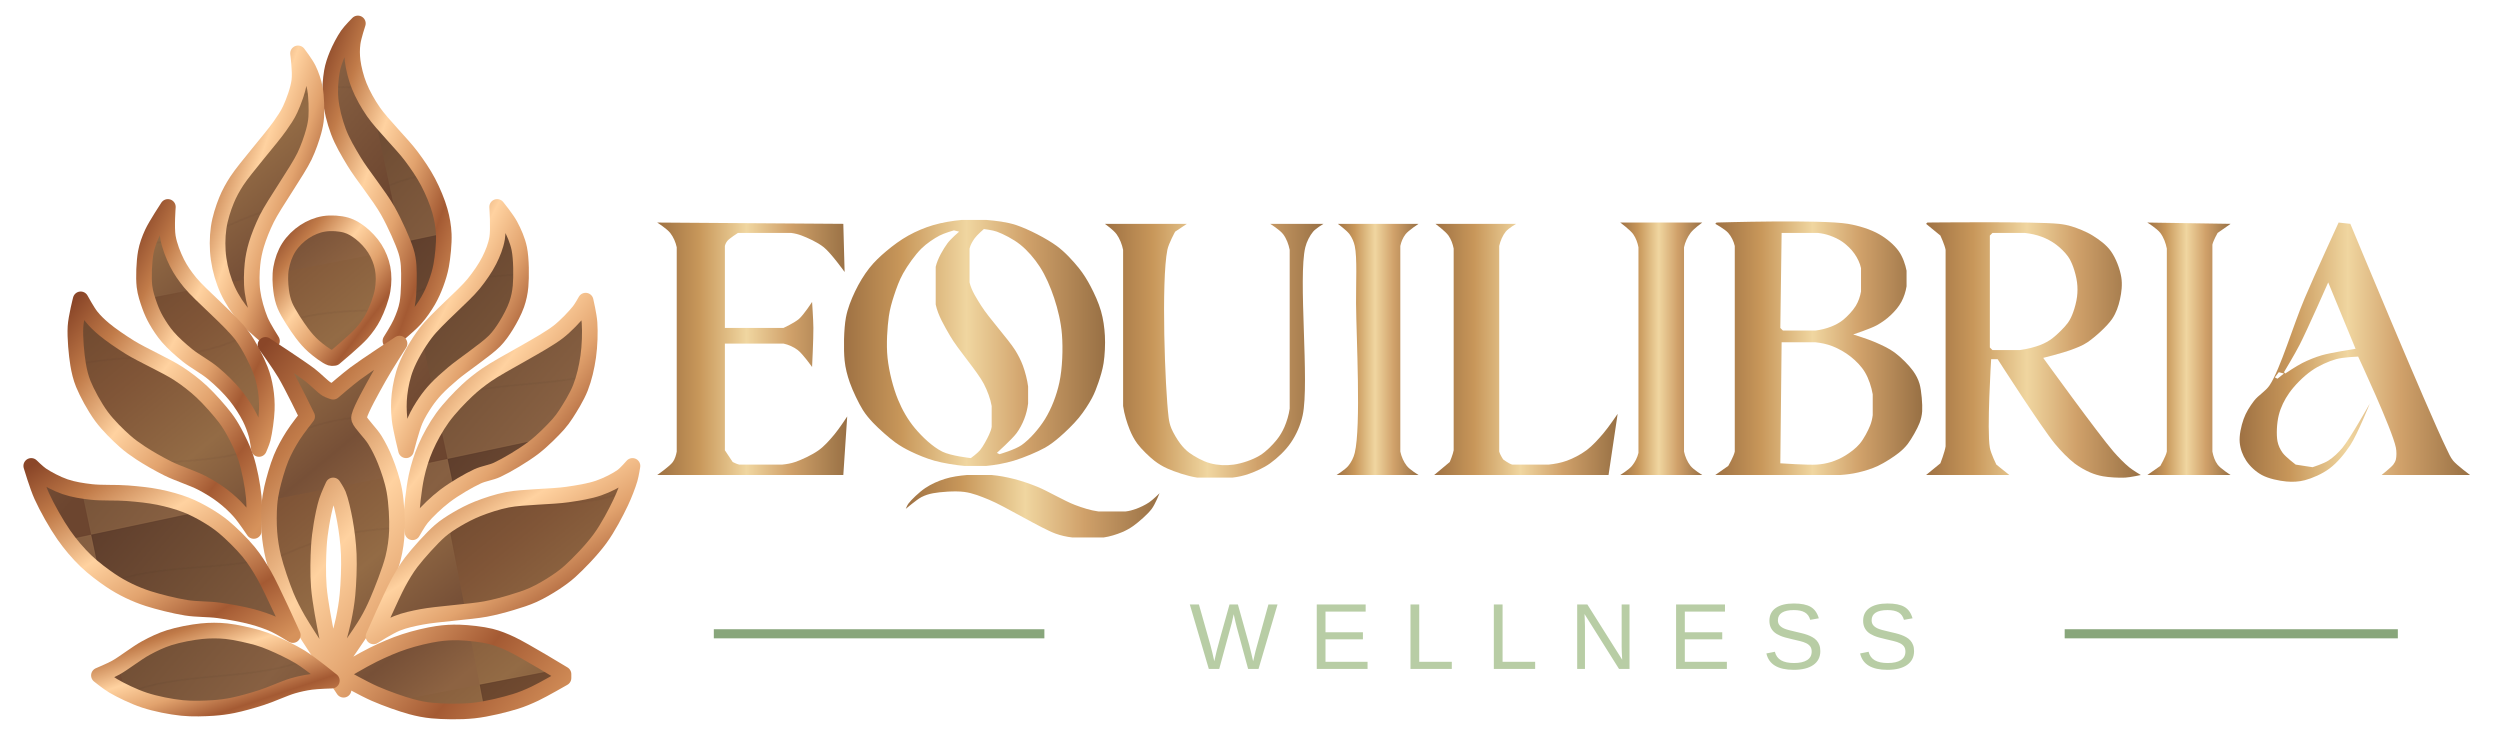
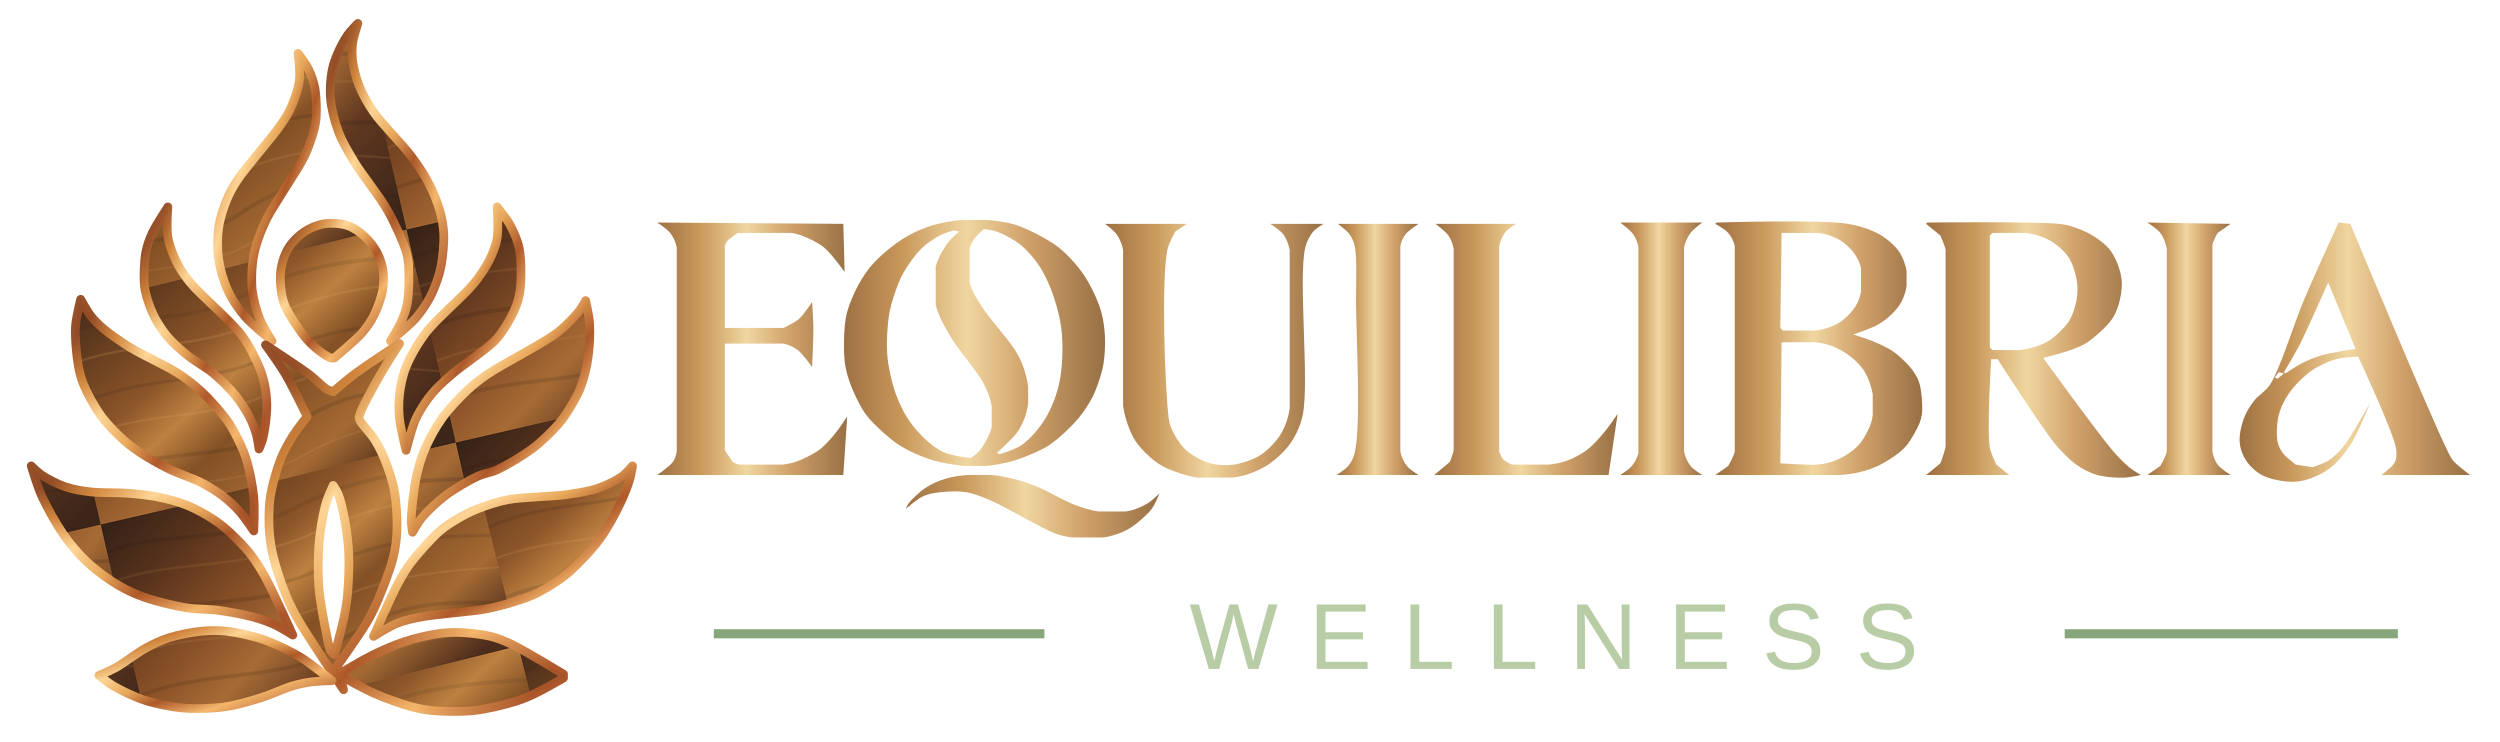
<svg xmlns="http://www.w3.org/2000/svg" viewBox="36 88 1921 570" width="1921" height="570" role="img" aria-label="Equilibria Wellness — logotipo">
  <defs>
    <linearGradient id="bronzeText" x1="0" y1="0" x2="1" y2="0">
      <stop offset="0" stop-color="#9e7143" />
      <stop offset=".22" stop-color="#c8975a" />
      <stop offset=".47" stop-color="#f0d6a0" />
      <stop offset=".70" stop-color="#d0a16a" />
      <stop offset="1" stop-color="#987044" />
    </linearGradient>
-     <linearGradient id="woodHoney" x1="0" y1="0" x2=".9" y2="1">
-       <stop offset="0" stop-color="#69452d" />
-       <stop offset=".30" stop-color="#805537" />
-       <stop offset=".58" stop-color="#936b45" />
-       <stop offset=".83" stop-color="#775037" />
-       <stop offset="1" stop-color="#8d6342" />
+     <linearGradient id="woodHoney" x1="0" y1="0" x2=".88" y2="1">
+       <stop offset="0" stop-color="#442818" />
+       <stop offset=".18" stop-color="#694020" />
+       <stop offset=".35" stop-color="#8c5529" />
+       <stop offset=".48" stop-color="#bd8140" />
+       <stop offset=".61" stop-color="#835025" />
+       <stop offset=".81" stop-color="#a56a33" />
+       <stop offset="1" stop-color="#4c2c1b" />
    </linearGradient>
-     <linearGradient id="woodWalnut" x1="0" y1="0" x2="1" y2=".8">
-       <stop offset="0" stop-color="#5f3e2c" />
-       <stop offset=".32" stop-color="#735036" />
-       <stop offset=".63" stop-color="#876042" />
-       <stop offset="1" stop-color="#6c452f" />
+     <linearGradient id="woodWalnut" x1="0" y1="0" x2="1" y2=".9">
+       <stop offset="0" stop-color="#342117" />
+       <stop offset=".19" stop-color="#57321c" />
+       <stop offset=".41" stop-color="#885027" />
+       <stop offset=".57" stop-color="#a66b35" />
+       <stop offset=".75" stop-color="#613820" />
+       <stop offset="1" stop-color="#3c2519" />
    </linearGradient>
-     <linearGradient id="copperRim" x1="0" y1="0" x2="1" y2="1">
-       <stop offset="0" stop-color="#8a4628" />
-       <stop offset=".18" stop-color="#c17b49" />
-       <stop offset=".40" stop-color="#ffd2a0" />
-       <stop offset=".59" stop-color="#e2a36e" />
-       <stop offset=".79" stop-color="#a45a33" />
-       <stop offset="1" stop-color="#d6925b" />
+     <linearGradient id="copperRim" x1=".05" y1=".12" x2=".9" y2=".95">
+       <stop offset="0" stop-color="#944d26" />
+       <stop offset=".13" stop-color="#d2863c" />
+       <stop offset=".28" stop-color="#ffd595" />
+       <stop offset=".44" stop-color="#e8a759" />
+       <stop offset=".59" stop-color="#ad5728" />
+       <stop offset=".78" stop-color="#f5b66a" />
+       <stop offset="1" stop-color="#aa5428" />
    </linearGradient>
-     <pattern id="woodPetal" width="280" height="170" patternUnits="userSpaceOnUse" patternTransform="rotate(-11)">
-       <rect width="280" height="170" fill="url(#woodHoney)" />
-       <g fill="none" stroke="#38251b" stroke-width="1.35" opacity=".065" stroke-linecap="round">
-         <path d="M-10 44C48 29 95 57 148 44S236 37 295 51" />
-         <path d="M-10 127C51 112 101 140 157 127S236 119 294 136" />
+     <pattern id="woodPetal" width="280" height="168" patternUnits="userSpaceOnUse" patternTransform="rotate(-14)">
+       <rect width="280" height="168" fill="url(#woodHoney)" />
+       <g fill="none" stroke-linecap="round">
+         <path d="M-14 22C40 8 81 37 138 24S227 17 296 30" stroke="#2f1e15" stroke-width="3" opacity=".12" />
+         <path d="M-12 45C44 33 87 57 147 46S241 39 296 54" stroke="#dfaa64" stroke-width="1.8" opacity=".19" />
+         <path d="M-11 77C43 61 94 85 145 74S236 69 294 84" stroke="#321f17" stroke-width="2.5" opacity=".16" />
+         <path d="M-10 100C46 90 95 112 145 101S239 98 298 109" stroke="#edbe7b" stroke-width="1.5" opacity=".14" />
+         <path d="M-11 132C45 117 101 149 153 130S237 122 292 138" stroke="#332015" stroke-width="3" opacity=".16" />
+         <path d="M-8 155C49 144 105 168 155 154S239 148 297 162" stroke="#e6b075" stroke-width="1.4" opacity=".12" />
      </g>
    </pattern>
-     <pattern id="woodPetalDark" width="280" height="170" patternUnits="userSpaceOnUse" patternTransform="rotate(-12)">
-       <rect width="280" height="170" fill="url(#woodWalnut)" />
-       <g fill="none" stroke="#2d211a" stroke-width="1.3" opacity=".055" stroke-linecap="round">
-         <path d="M-8 42C46 27 101 55 156 43S236 37 293 52" />
-         <path d="M-8 127C43 113 101 140 153 126S234 120 291 136" />
+     <pattern id="woodPetalDark" width="280" height="168" patternUnits="userSpaceOnUse" patternTransform="rotate(-13)">
+       <rect width="280" height="168" fill="url(#woodWalnut)" />
+       <g fill="none" stroke-linecap="round">
+         <path d="M-14 25C39 10 87 38 142 26S229 18 296 32" stroke="#251710" stroke-width="3" opacity=".17" />
+         <path d="M-12 47C42 35 93 60 143 47S240 40 296 55" stroke="#d99b54" stroke-width="1.8" opacity=".13" />
+         <path d="M-11 81C42 63 97 91 151 80S233 72 296 87" stroke="#21160f" stroke-width="3.2" opacity=".16" />
+         <path d="M-10 106C45 91 95 120 154 105S237 97 296 117" stroke="#c78e4f" stroke-width="1.7" opacity=".17" />
+         <path d="M-10 137C45 124 102 148 148 136S237 129 297 146" stroke="#2a1910" stroke-width="2.9" opacity=".15" />
      </g>
    </pattern>
  </defs>
  <g shape-rendering="geometricPrecision">
-     <path d="M311.00,106.00 C311.00,106.00 305.29,111.71 303.00,115.00 C300.23,118.97 296.96,125.29 295.00,130.00 C293.26,134.19 291.78,138.53 291.00,143.00 C290.01,148.68 289.34,157.02 290.00,164.00 C290.73,171.75 293.00,180.97 296.00,189.00 C299.02,197.06 303.55,204.59 308.00,212.00 C314.17,222.29 327.46,238.37 334.00,250.00 C339.56,259.88 345.76,273.81 348.00,281.00 C349.11,284.56 349.73,288.28 350.00,292.00 C350.49,298.68 350.32,313.65 349.00,321.00 C348.07,326.19 346.15,331.19 344.00,336.00 C341.83,340.86 336.00,350.00 336.00,350.00 C336.00,350.00 350.25,338.30 355.00,333.00 C358.83,328.73 362.36,323.54 365.00,319.00 C367.40,314.87 369.34,310.47 371.00,306.00 C372.67,301.49 374.13,296.77 375.00,292.00 C376.16,285.66 377.29,275.05 377.00,268.00 C376.75,261.92 375.66,255.85 374.00,250.00 C372.09,243.26 368.68,235.02 365.00,228.00 C361.32,220.97 356.76,214.37 352.00,208.00 C345.17,198.85 329.40,183.26 323.00,174.00 C318.68,167.74 314.63,160.57 312.00,154.00 C309.57,147.92 307.72,140.56 307.00,135.00 C306.40,130.37 306.39,125.63 307.00,121.00 C307.64,116.12 311.00,106.00 311.00,106.00 Z" fill="url(#woodPetalDark)" stroke="url(#copperRim)" stroke-linejoin="round" stroke-width="12" stroke-opacity="1" fill-rule="evenodd" />
-     <path d="M265.00,129.00 C265.00,129.00 266.91,143.05 266.00,150.00 C265.05,157.29 261.66,166.19 259.00,172.00 C256.88,176.63 253.91,180.83 251.00,185.00 C244.45,194.39 224.41,217.17 218.00,227.00 C214.90,231.75 212.12,236.75 210.00,242.00 C207.57,248.00 205.01,255.79 204.00,263.00 C202.94,270.57 202.87,279.08 204.00,287.00 C205.15,295.08 207.61,303.60 211.00,311.00 C214.32,318.23 218.84,324.95 224.00,331.00 C229.64,337.62 245.00,350.00 245.00,350.00 C245.00,350.00 238.32,339.66 236.00,334.00 C233.40,327.65 230.97,319.24 230.00,312.00 C229.07,305.06 229.40,297.02 230.00,291.00 C230.50,285.93 231.55,280.89 233.00,276.00 C234.75,270.11 237.80,262.43 241.00,256.00 C246.77,244.42 264.49,219.46 270.00,208.00 C272.93,201.92 275.62,194.05 277.00,189.00 C277.98,185.40 278.75,181.72 279.00,178.00 C279.37,172.48 279.15,162.20 278.00,156.00 C277.04,150.82 275.21,145.53 273.00,141.00 C270.89,136.68 265.00,129.00 265.00,129.00 Z" fill="url(#woodPetal)" stroke="url(#copperRim)" stroke-linejoin="round" stroke-width="12" stroke-opacity="1" fill-rule="evenodd" />
-     <path d="M165.00,247.00 C165.00,247.00 155.73,261.07 153.00,267.00 C150.80,271.79 148.94,276.81 148.00,282.00 C146.75,288.86 146.23,301.12 147.00,308.00 C147.57,313.14 149.45,318.67 151.00,323.00 C152.36,326.79 154.01,330.50 156.00,334.00 C158.29,338.04 161.55,343.01 165.00,347.00 C168.96,351.58 174.69,356.70 180.00,361.00 C185.82,365.71 193.81,369.81 200.00,375.00 C206.14,380.15 212.36,386.26 217.00,392.00 C221.24,397.25 225.42,403.92 228.00,409.00 C230.11,413.14 231.87,417.97 233.00,422.00 C234.01,425.59 235.00,433.00 235.00,433.00 C235.00,433.00 237.30,427.76 238.00,425.00 C239.25,420.03 240.77,409.37 241.00,403.00 C241.20,397.66 240.85,392.19 240.00,387.00 C239.17,381.89 237.91,376.81 236.00,372.00 C233.23,365.02 227.83,353.93 222.00,346.00 C213.44,334.34 189.90,314.76 182.00,305.00 C178.22,300.33 174.68,295.38 172.00,290.00 C169.08,284.15 166.18,276.96 165.00,270.00 C163.77,262.74 165.00,247.00 165.00,247.00 Z" fill="url(#woodPetal)" stroke="url(#copperRim)" stroke-linejoin="round" stroke-width="12" stroke-opacity="1" fill-rule="evenodd" />
-     <path d="M418.00,247.00 C418.00,247.00 419.18,264.10 418.00,271.00 C416.99,276.92 414.69,282.63 412.00,288.00 C409.04,293.91 404.53,300.39 400.00,306.00 C392.17,315.68 371.35,332.96 363.00,344.00 C356.96,351.98 351.18,362.01 348.00,370.00 C345.34,376.69 343.79,384.28 343.00,391.00 C342.26,397.29 342.35,403.70 343.00,410.00 C343.74,417.21 348.00,434.00 348.00,434.00 C348.00,434.00 352.35,417.15 355.00,411.00 C357.13,406.06 360.29,400.99 363.00,397.00 C365.40,393.47 368.09,390.12 371.00,387.00 C374.46,383.28 379.51,378.82 384.00,375.00 C391.40,368.71 409.51,356.62 416.00,350.00 C419.50,346.43 422.37,342.25 425.00,338.00 C427.88,333.34 431.22,327.07 433.00,322.00 C434.58,317.50 435.58,312.75 436.00,308.00 C436.64,300.81 436.62,286.89 435.00,279.00 C433.70,272.69 430.89,266.35 428.00,261.00 C425.27,255.96 418.00,247.00 418.00,247.00 Z" fill="url(#woodPetalDark)" stroke="url(#copperRim)" stroke-linejoin="round" stroke-width="12" stroke-opacity="1" fill-rule="evenodd" />
-     <path d="M285.00,260.00 C279.68,260.86 274.50,263.04 270.00,266.00 C265.39,269.04 261.06,273.24 258.00,278.00 C254.93,282.77 253.01,288.41 252.00,294.00 C250.99,299.58 251.40,306.14 252.00,311.00 C252.50,315.09 253.40,319.20 255.00,323.00 C257.40,328.69 264.18,338.91 268.00,344.00 C270.69,347.59 273.63,351.04 277.00,354.00 C280.66,357.22 287.01,362.07 290.00,363.00 C290.95,363.30 293.00,363.00 293.00,363.00 C293.00,363.00 309.15,349.53 314.00,344.00 C317.48,340.04 320.61,335.70 323.00,331.00 C325.80,325.50 328.93,317.27 330.00,311.00 C330.95,305.41 331.04,299.43 330.00,294.00 C328.98,288.71 326.87,283.56 324.00,279.00 C321.12,274.42 316.78,269.96 313.00,267.00 C309.71,264.43 306.02,262.15 302.00,261.00 C297.26,259.64 290.46,259.11 285.00,260.00 Z" fill="url(#woodPetal)" stroke="url(#copperRim)" stroke-linejoin="round" stroke-width="12" stroke-opacity="1" fill-rule="evenodd" />
-     <path d="M98.00,318.00 C98.00,318.00 94.43,331.89 94.00,339.00 C93.50,347.39 94.78,360.67 96.00,368.00 C96.85,373.10 98.05,378.21 100.00,383.00 C102.77,389.82 108.58,400.64 114.00,408.00 C119.17,415.03 126.88,422.43 132.00,427.00 C135.73,430.33 139.82,433.25 144.00,436.00 C149.46,439.59 157.77,444.42 165.00,448.00 C172.83,451.88 184.04,455.38 191.00,459.00 C196.58,461.90 202.16,465.30 207.00,469.00 C211.69,472.58 216.07,476.60 220.00,481.00 C224.03,485.51 231.00,496.00 231.00,496.00 C231.00,496.00 231.85,478.62 231.00,470.00 C230.07,460.61 227.67,448.34 225.00,440.00 C222.77,433.04 218.77,425.13 216.00,420.00 C213.94,416.18 211.63,412.46 209.00,409.00 C204.97,403.70 197.06,394.64 191.00,389.00 C185.44,383.82 179.37,379.15 173.00,375.00 C163.95,369.09 145.43,360.82 136.00,355.00 C129.08,350.72 120.92,345.13 116.00,341.00 C112.39,337.97 108.92,334.70 106.00,331.00 C102.96,327.15 98.00,318.00 98.00,318.00 Z" fill="url(#woodPetal)" stroke="url(#copperRim)" stroke-linejoin="round" stroke-width="12" stroke-opacity="1" fill-rule="evenodd" />
-     <path d="M486.00,319.00 C486.00,319.00 482.96,324.54 481.00,327.00 C477.67,331.18 470.95,338.36 465.00,343.00 C453.60,351.90 421.41,368.07 410.00,376.00 C404.74,379.66 399.66,383.61 395.00,388.00 C389.23,393.43 381.34,401.60 376.00,409.00 C370.85,416.14 366.30,424.44 363.00,432.00 C359.92,439.05 357.62,446.48 356.00,454.00 C353.98,463.34 352.02,480.79 352.00,488.00 C351.99,491.02 353.00,497.00 353.00,497.00 C353.00,497.00 357.23,489.35 360.00,486.00 C364.01,481.14 371.42,473.99 378.00,469.00 C385.16,463.57 396.19,457.13 403.00,454.00 C407.79,451.80 413.22,451.21 418.00,449.00 C425.35,445.60 438.19,437.96 446.00,432.00 C452.93,426.71 460.99,418.50 465.00,414.00 C467.22,411.51 469.19,408.80 471.00,406.00 C473.97,401.40 479.22,393.08 482.00,386.00 C484.90,378.62 486.84,370.16 488.00,362.00 C489.19,353.63 489.49,343.20 489.00,336.00 C488.61,330.26 486.00,319.00 486.00,319.00 Z" fill="url(#woodPetalDark)" stroke="url(#copperRim)" stroke-linejoin="round" stroke-width="12" stroke-opacity="1" fill-rule="evenodd" />
-     <path d="M240.00,353.00 C240.00,353.00 250.46,367.37 255.00,375.00 C260.44,384.13 272.00,408.00 272.00,408.00 C272.00,408.00 264.29,417.75 261.00,423.00 C257.65,428.34 254.44,434.07 252.00,440.00 C249.25,446.67 246.38,456.96 245.00,463.00 C244.03,467.27 243.33,471.63 243.00,476.00 C242.57,481.68 242.48,490.31 243.00,497.00 C243.50,503.39 244.48,509.77 246.00,516.00 C248.01,524.24 252.70,538.03 256.00,546.00 C258.57,552.20 261.67,558.18 265.00,564.00 C271.99,576.22 300.00,618.00 300.00,618.00 L298.00,610.00 L299.00,608.00 C299.00,608.00 315.39,617.25 324.00,621.00 C332.85,624.86 344.60,629.00 352.00,631.00 C357.24,632.42 362.60,633.50 368.00,634.00 C376.01,634.74 389.40,635.15 400.00,634.00 C410.73,632.84 424.21,629.39 432.00,627.00 C437.15,625.42 442.13,623.29 447.00,621.00 C453.22,618.07 469.00,609.00 469.00,609.00 L469.00,606.00 C469.00,606.00 438.53,587.49 429.00,583.00 C423.85,580.57 418.53,578.36 413.00,577.00 C406.32,575.35 395.87,574.23 389.00,574.00 C383.33,573.81 377.62,574.17 372.00,575.00 C364.95,576.04 355.15,578.34 347.00,581.00 C338.81,583.67 330.79,587.21 323.00,591.00 C314.81,594.98 298.00,605.00 298.00,605.00 L296.00,604.00 L295.00,600.00 C295.00,600.00 313.04,574.48 318.00,566.00 C321.01,560.85 323.64,555.48 326.00,550.00 C329.49,541.89 335.72,526.11 338.00,517.00 C339.72,510.14 340.73,503.07 341.00,496.00 C341.34,487.29 340.64,474.04 339.00,465.00 C337.57,457.12 334.59,448.49 332.00,442.00 C329.79,436.46 327.13,431.07 324.00,426.00 C320.68,420.63 313.16,413.48 312.00,410.00 C311.79,409.37 311.85,408.65 312.00,408.00 C313.36,402.23 321.81,387.33 327.00,378.00 C331.95,369.11 343.00,352.00 343.00,352.00 C343.00,352.00 317.42,368.71 309.00,375.00 C303.12,379.39 292.00,389.00 292.00,389.00 C292.00,389.00 288.54,387.93 287.00,387.00 C283.80,385.07 278.52,379.43 274.00,376.00 C266.29,370.15 240.00,353.00 240.00,353.00 Z M292.00,461.00 C292.00,461.00 295.00,465.51 296.00,468.00 C297.78,472.44 299.77,481.24 301.00,488.00 C302.40,495.67 303.64,505.28 304.00,514.00 C304.39,523.52 303.79,536.66 303.00,545.00 C302.40,551.38 301.31,557.72 300.00,564.00 C298.40,571.69 293.00,591.00 293.00,591.00 C293.00,591.00 290.70,589.23 290.00,588.00 C288.64,585.59 287.83,580.04 287.00,576.00 C285.33,567.86 281.92,550.38 281.00,539.00 C280.17,528.70 280.53,516.01 281.00,508.00 C281.33,502.30 282.05,496.63 283.00,491.00 C283.99,485.16 285.42,478.00 287.00,473.00 C288.31,468.87 292.00,461.00 292.00,461.00 Z" fill="url(#woodPetal)" stroke="url(#copperRim)" stroke-linejoin="round" stroke-width="12" stroke-opacity="1" fill-rule="evenodd" />
-     <path d="M60.00,446.00 C60.00,446.00 64.65,461.61 68.00,469.00 C72.04,477.93 79.20,490.70 85.00,499.00 C90.01,506.17 95.95,513.16 102.00,519.00 C107.81,524.60 115.43,530.24 121.00,534.00 C125.46,537.01 130.16,539.66 135.00,542.00 C139.84,544.34 144.87,546.36 150.00,548.00 C157.30,550.33 169.96,553.56 179.00,555.00 C187.26,556.32 195.72,555.88 204.00,557.00 C212.51,558.16 222.84,560.06 230.00,562.00 C235.80,563.57 241.82,565.63 247.00,568.00 C251.89,570.24 261.00,576.00 261.00,576.00 C261.00,576.00 244.98,540.52 239.00,530.00 C235.44,523.73 231.57,517.58 227.00,512.00 C221.87,505.75 213.46,497.56 208.00,493.00 C203.95,489.62 199.54,486.69 195.00,484.00 C190.17,481.14 184.56,478.16 179.00,476.00 C172.83,473.60 165.13,471.46 158.00,470.00 C150.48,468.47 142.04,467.64 134.00,467.00 C125.33,466.30 114.01,466.94 106.00,466.00 C99.25,465.21 92.39,464.19 86.00,462.00 C79.65,459.82 72.26,455.86 68.00,453.00 C65.06,451.02 60.00,446.00 60.00,446.00 Z" fill="url(#woodPetalDark)" stroke="url(#copperRim)" stroke-linejoin="round" stroke-width="12" stroke-opacity="1" fill-rule="evenodd" />
-     <path d="M522.00,446.00 C522.00,446.00 517.06,451.79 514.00,454.00 C509.75,457.06 502.34,460.80 496.00,463.00 C488.97,465.44 480.08,466.81 472.00,468.00 C460.34,469.71 437.49,469.78 426.00,472.00 C418.13,473.52 409.49,476.41 403.00,479.00 C397.46,481.21 391.83,484.14 387.00,487.00 C382.46,489.69 377.97,492.54 374.00,496.00 C367.92,501.30 357.19,513.18 352.00,520.00 C348.19,525.01 344.99,530.47 342.00,536.00 C336.92,545.39 323.00,577.00 323.00,577.00 C323.00,577.00 334.78,569.50 341.00,567.00 C347.08,564.56 353.57,563.23 360.00,562.00 C371.30,559.83 397.53,558.13 409.00,556.00 C415.76,554.75 422.83,552.85 429.00,551.00 C434.75,549.27 440.53,547.48 446.00,545.00 C451.52,542.49 457.34,539.04 462.00,536.00 C466.19,533.27 470.29,530.35 474.00,527.00 C480.05,521.53 490.48,510.91 497.00,502.00 C503.35,493.32 509.30,481.76 513.00,474.00 C515.77,468.19 518.62,460.72 520.00,456.00 C520.95,452.74 522.00,446.00 522.00,446.00 Z" fill="url(#woodPetal)" stroke="url(#copperRim)" stroke-linejoin="round" stroke-width="12" stroke-opacity="1" fill-rule="evenodd" />
-     <path d="M112.00,607.00 C112.00,607.00 119.09,612.71 123.00,615.00 C128.75,618.37 138.64,623.26 147.00,626.00 C155.87,628.91 167.11,631.09 176.00,632.00 C183.96,632.81 193.49,632.43 200.00,632.00 C205.03,631.67 210.06,631.00 215.00,630.00 C221.20,628.75 229.77,626.34 237.00,624.00 C244.68,621.52 254.61,616.87 261.00,615.00 C265.58,613.66 270.27,612.65 275.00,612.00 C280.01,611.31 291.00,611.00 291.00,611.00 C291.00,611.00 274.74,597.78 267.00,593.00 C260.03,588.69 250.56,584.39 245.00,582.00 C241.42,580.46 237.75,579.07 234.00,578.00 C228.19,576.35 217.21,573.74 210.00,573.00 C203.70,572.35 197.30,572.38 191.00,573.00 C183.62,573.73 173.18,575.72 166.00,578.00 C159.74,579.99 153.77,582.86 148.00,586.00 C141.10,589.75 131.09,597.63 125.00,601.00 C120.82,603.31 112.00,607.00 112.00,607.00 Z" fill="url(#woodPetalDark)" stroke="url(#copperRim)" stroke-linejoin="round" stroke-width="12" stroke-opacity="1" fill-rule="evenodd" />
+     <path d="M311.00,106.00 C311.00,106.00 305.29,111.71 303.00,115.00 C300.23,118.97 296.96,125.29 295.00,130.00 C293.26,134.19 291.78,138.53 291.00,143.00 C290.01,148.68 289.34,157.02 290.00,164.00 C290.73,171.75 293.00,180.97 296.00,189.00 C299.02,197.06 303.55,204.59 308.00,212.00 C314.17,222.29 327.46,238.37 334.00,250.00 C339.56,259.88 345.76,273.81 348.00,281.00 C349.11,284.56 349.73,288.28 350.00,292.00 C350.49,298.68 350.32,313.65 349.00,321.00 C348.07,326.19 346.15,331.19 344.00,336.00 C341.83,340.86 336.00,350.00 336.00,350.00 C336.00,350.00 350.25,338.30 355.00,333.00 C358.83,328.73 362.36,323.54 365.00,319.00 C367.40,314.87 369.34,310.47 371.00,306.00 C372.67,301.49 374.13,296.77 375.00,292.00 C376.16,285.66 377.29,275.05 377.00,268.00 C376.75,261.92 375.66,255.85 374.00,250.00 C372.09,243.26 368.68,235.02 365.00,228.00 C361.32,220.97 356.76,214.37 352.00,208.00 C345.17,198.85 329.40,183.26 323.00,174.00 C318.68,167.74 314.63,160.57 312.00,154.00 C309.57,147.92 307.72,140.56 307.00,135.00 C306.40,130.37 306.39,125.63 307.00,121.00 C307.64,116.12 311.00,106.00 311.00,106.00 Z" fill="url(#woodPetalDark)" stroke="url(#copperRim)" stroke-linejoin="round" stroke-width="6.7" stroke-opacity=".98" fill-rule="evenodd" />
+     <path d="M265.00,129.00 C265.00,129.00 266.91,143.05 266.00,150.00 C265.05,157.29 261.66,166.19 259.00,172.00 C256.88,176.63 253.91,180.83 251.00,185.00 C244.45,194.39 224.41,217.17 218.00,227.00 C214.90,231.75 212.12,236.75 210.00,242.00 C207.57,248.00 205.01,255.79 204.00,263.00 C202.94,270.57 202.87,279.08 204.00,287.00 C205.15,295.08 207.61,303.60 211.00,311.00 C214.32,318.23 218.84,324.95 224.00,331.00 C229.64,337.62 245.00,350.00 245.00,350.00 C245.00,350.00 238.32,339.66 236.00,334.00 C233.40,327.65 230.97,319.24 230.00,312.00 C229.07,305.06 229.40,297.02 230.00,291.00 C230.50,285.93 231.55,280.89 233.00,276.00 C234.75,270.11 237.80,262.43 241.00,256.00 C246.77,244.42 264.49,219.46 270.00,208.00 C272.93,201.92 275.62,194.05 277.00,189.00 C277.98,185.40 278.75,181.72 279.00,178.00 C279.37,172.48 279.15,162.20 278.00,156.00 C277.04,150.82 275.21,145.53 273.00,141.00 C270.89,136.68 265.00,129.00 265.00,129.00 Z" fill="url(#woodPetal)" stroke="url(#copperRim)" stroke-linejoin="round" stroke-width="6.7" stroke-opacity=".98" fill-rule="evenodd" />
+     <path d="M165.00,247.00 C165.00,247.00 155.73,261.07 153.00,267.00 C150.80,271.79 148.94,276.81 148.00,282.00 C146.75,288.86 146.23,301.12 147.00,308.00 C147.57,313.14 149.45,318.67 151.00,323.00 C152.36,326.79 154.01,330.50 156.00,334.00 C158.29,338.04 161.55,343.01 165.00,347.00 C168.96,351.58 174.69,356.70 180.00,361.00 C185.82,365.71 193.81,369.81 200.00,375.00 C206.14,380.15 212.36,386.26 217.00,392.00 C221.24,397.25 225.42,403.92 228.00,409.00 C230.11,413.14 231.87,417.97 233.00,422.00 C234.01,425.59 235.00,433.00 235.00,433.00 C235.00,433.00 237.30,427.76 238.00,425.00 C239.25,420.03 240.77,409.37 241.00,403.00 C241.20,397.66 240.85,392.19 240.00,387.00 C239.17,381.89 237.91,376.81 236.00,372.00 C233.23,365.02 227.83,353.93 222.00,346.00 C213.44,334.34 189.90,314.76 182.00,305.00 C178.22,300.33 174.68,295.38 172.00,290.00 C169.08,284.15 166.18,276.96 165.00,270.00 C163.77,262.74 165.00,247.00 165.00,247.00 Z" fill="url(#woodPetal)" stroke="url(#copperRim)" stroke-linejoin="round" stroke-width="6.7" stroke-opacity=".98" fill-rule="evenodd" />
+     <path d="M418.00,247.00 C418.00,247.00 419.18,264.10 418.00,271.00 C416.99,276.92 414.69,282.63 412.00,288.00 C409.04,293.91 404.53,300.39 400.00,306.00 C392.17,315.68 371.35,332.96 363.00,344.00 C356.96,351.98 351.18,362.01 348.00,370.00 C345.34,376.69 343.79,384.28 343.00,391.00 C342.26,397.29 342.35,403.70 343.00,410.00 C343.74,417.21 348.00,434.00 348.00,434.00 C348.00,434.00 352.35,417.15 355.00,411.00 C357.13,406.06 360.29,400.99 363.00,397.00 C365.40,393.47 368.09,390.12 371.00,387.00 C374.46,383.28 379.51,378.82 384.00,375.00 C391.40,368.71 409.51,356.62 416.00,350.00 C419.50,346.43 422.37,342.25 425.00,338.00 C427.88,333.34 431.22,327.07 433.00,322.00 C434.58,317.50 435.58,312.75 436.00,308.00 C436.64,300.81 436.62,286.89 435.00,279.00 C433.70,272.69 430.89,266.35 428.00,261.00 C425.27,255.96 418.00,247.00 418.00,247.00 Z" fill="url(#woodPetalDark)" stroke="url(#copperRim)" stroke-linejoin="round" stroke-width="6.7" stroke-opacity=".98" fill-rule="evenodd" />
+     <path d="M285.00,260.00 C279.68,260.86 274.50,263.04 270.00,266.00 C265.39,269.04 261.06,273.24 258.00,278.00 C254.93,282.77 253.01,288.41 252.00,294.00 C250.99,299.58 251.40,306.14 252.00,311.00 C252.50,315.09 253.40,319.20 255.00,323.00 C257.40,328.69 264.18,338.91 268.00,344.00 C270.69,347.59 273.63,351.04 277.00,354.00 C280.66,357.22 287.01,362.07 290.00,363.00 C290.95,363.30 293.00,363.00 293.00,363.00 C293.00,363.00 309.15,349.53 314.00,344.00 C317.48,340.04 320.61,335.70 323.00,331.00 C325.80,325.50 328.93,317.27 330.00,311.00 C330.95,305.41 331.04,299.43 330.00,294.00 C328.98,288.71 326.87,283.56 324.00,279.00 C321.12,274.42 316.78,269.96 313.00,267.00 C309.71,264.43 306.02,262.15 302.00,261.00 C297.26,259.64 290.46,259.11 285.00,260.00 Z" fill="url(#woodPetal)" stroke="url(#copperRim)" stroke-linejoin="round" stroke-width="6.7" stroke-opacity=".98" fill-rule="evenodd" />
+     <path d="M98.00,318.00 C98.00,318.00 94.43,331.89 94.00,339.00 C93.50,347.39 94.78,360.67 96.00,368.00 C96.85,373.10 98.05,378.21 100.00,383.00 C102.77,389.82 108.58,400.64 114.00,408.00 C119.17,415.03 126.88,422.43 132.00,427.00 C135.73,430.33 139.82,433.25 144.00,436.00 C149.46,439.59 157.77,444.42 165.00,448.00 C172.83,451.88 184.04,455.38 191.00,459.00 C196.58,461.90 202.16,465.30 207.00,469.00 C211.69,472.58 216.07,476.60 220.00,481.00 C224.03,485.51 231.00,496.00 231.00,496.00 C231.00,496.00 231.85,478.62 231.00,470.00 C230.07,460.61 227.67,448.34 225.00,440.00 C222.77,433.04 218.77,425.13 216.00,420.00 C213.94,416.18 211.63,412.46 209.00,409.00 C204.97,403.70 197.06,394.64 191.00,389.00 C185.44,383.82 179.37,379.15 173.00,375.00 C163.95,369.09 145.43,360.82 136.00,355.00 C129.08,350.72 120.92,345.13 116.00,341.00 C112.39,337.97 108.92,334.70 106.00,331.00 C102.96,327.15 98.00,318.00 98.00,318.00 Z" fill="url(#woodPetal)" stroke="url(#copperRim)" stroke-linejoin="round" stroke-width="6.7" stroke-opacity=".98" fill-rule="evenodd" />
+     <path d="M486.00,319.00 C486.00,319.00 482.96,324.54 481.00,327.00 C477.67,331.18 470.95,338.36 465.00,343.00 C453.60,351.90 421.41,368.07 410.00,376.00 C404.74,379.66 399.66,383.61 395.00,388.00 C389.23,393.43 381.34,401.60 376.00,409.00 C370.85,416.14 366.30,424.44 363.00,432.00 C359.92,439.05 357.62,446.48 356.00,454.00 C353.98,463.34 352.02,480.79 352.00,488.00 C351.99,491.02 353.00,497.00 353.00,497.00 C353.00,497.00 357.23,489.35 360.00,486.00 C364.01,481.14 371.42,473.99 378.00,469.00 C385.16,463.57 396.19,457.13 403.00,454.00 C407.79,451.80 413.22,451.21 418.00,449.00 C425.35,445.60 438.19,437.96 446.00,432.00 C452.93,426.71 460.99,418.50 465.00,414.00 C467.22,411.51 469.19,408.80 471.00,406.00 C473.97,401.40 479.22,393.08 482.00,386.00 C484.90,378.62 486.84,370.16 488.00,362.00 C489.19,353.63 489.49,343.20 489.00,336.00 C488.61,330.26 486.00,319.00 486.00,319.00 Z" fill="url(#woodPetalDark)" stroke="url(#copperRim)" stroke-linejoin="round" stroke-width="6.7" stroke-opacity=".98" fill-rule="evenodd" />
+     <path d="M240.00,353.00 C240.00,353.00 250.46,367.37 255.00,375.00 C260.44,384.13 272.00,408.00 272.00,408.00 C272.00,408.00 264.29,417.75 261.00,423.00 C257.65,428.34 254.44,434.07 252.00,440.00 C249.25,446.67 246.38,456.96 245.00,463.00 C244.03,467.27 243.33,471.63 243.00,476.00 C242.57,481.68 242.48,490.31 243.00,497.00 C243.50,503.39 244.48,509.77 246.00,516.00 C248.01,524.24 252.70,538.03 256.00,546.00 C258.57,552.20 261.67,558.18 265.00,564.00 C271.99,576.22 300.00,618.00 300.00,618.00 L298.00,610.00 L299.00,608.00 C299.00,608.00 315.39,617.25 324.00,621.00 C332.85,624.86 344.60,629.00 352.00,631.00 C357.24,632.42 362.60,633.50 368.00,634.00 C376.01,634.74 389.40,635.15 400.00,634.00 C410.73,632.84 424.21,629.39 432.00,627.00 C437.15,625.42 442.13,623.29 447.00,621.00 C453.22,618.07 469.00,609.00 469.00,609.00 L469.00,606.00 C469.00,606.00 438.53,587.49 429.00,583.00 C423.85,580.57 418.53,578.36 413.00,577.00 C406.32,575.35 395.87,574.23 389.00,574.00 C383.33,573.81 377.62,574.17 372.00,575.00 C364.95,576.04 355.15,578.34 347.00,581.00 C338.81,583.67 330.79,587.21 323.00,591.00 C314.81,594.98 298.00,605.00 298.00,605.00 L296.00,604.00 L295.00,600.00 C295.00,600.00 313.04,574.48 318.00,566.00 C321.01,560.85 323.64,555.48 326.00,550.00 C329.49,541.89 335.72,526.11 338.00,517.00 C339.72,510.14 340.73,503.07 341.00,496.00 C341.34,487.29 340.64,474.04 339.00,465.00 C337.57,457.12 334.59,448.49 332.00,442.00 C329.79,436.46 327.13,431.07 324.00,426.00 C320.68,420.63 313.16,413.48 312.00,410.00 C311.79,409.37 311.85,408.65 312.00,408.00 C313.36,402.23 321.81,387.33 327.00,378.00 C331.95,369.11 343.00,352.00 343.00,352.00 C343.00,352.00 317.42,368.71 309.00,375.00 C303.12,379.39 292.00,389.00 292.00,389.00 C292.00,389.00 288.54,387.93 287.00,387.00 C283.80,385.07 278.52,379.43 274.00,376.00 C266.29,370.15 240.00,353.00 240.00,353.00 Z M292.00,461.00 C292.00,461.00 295.00,465.51 296.00,468.00 C297.78,472.44 299.77,481.24 301.00,488.00 C302.40,495.67 303.64,505.28 304.00,514.00 C304.39,523.52 303.79,536.66 303.00,545.00 C302.40,551.38 301.31,557.72 300.00,564.00 C298.40,571.69 293.00,591.00 293.00,591.00 C293.00,591.00 290.70,589.23 290.00,588.00 C288.64,585.59 287.83,580.04 287.00,576.00 C285.33,567.86 281.92,550.38 281.00,539.00 C280.17,528.70 280.53,516.01 281.00,508.00 C281.33,502.30 282.05,496.63 283.00,491.00 C283.99,485.16 285.42,478.00 287.00,473.00 C288.31,468.87 292.00,461.00 292.00,461.00 Z" fill="url(#woodPetal)" stroke="url(#copperRim)" stroke-linejoin="round" stroke-width="6.7" stroke-opacity=".98" fill-rule="evenodd" />
+     <path d="M60.00,446.00 C60.00,446.00 64.65,461.61 68.00,469.00 C72.04,477.93 79.20,490.70 85.00,499.00 C90.01,506.17 95.95,513.16 102.00,519.00 C107.81,524.60 115.43,530.24 121.00,534.00 C125.46,537.01 130.16,539.66 135.00,542.00 C139.84,544.34 144.87,546.36 150.00,548.00 C157.30,550.33 169.96,553.56 179.00,555.00 C187.26,556.32 195.72,555.88 204.00,557.00 C212.51,558.16 222.84,560.06 230.00,562.00 C235.80,563.57 241.82,565.63 247.00,568.00 C251.89,570.24 261.00,576.00 261.00,576.00 C261.00,576.00 244.98,540.52 239.00,530.00 C235.44,523.73 231.57,517.58 227.00,512.00 C221.87,505.75 213.46,497.56 208.00,493.00 C203.95,489.62 199.54,486.69 195.00,484.00 C190.17,481.14 184.56,478.16 179.00,476.00 C172.83,473.60 165.13,471.46 158.00,470.00 C150.48,468.47 142.04,467.64 134.00,467.00 C125.33,466.30 114.01,466.94 106.00,466.00 C99.25,465.21 92.39,464.19 86.00,462.00 C79.65,459.82 72.26,455.86 68.00,453.00 C65.06,451.02 60.00,446.00 60.00,446.00 Z" fill="url(#woodPetalDark)" stroke="url(#copperRim)" stroke-linejoin="round" stroke-width="6.7" stroke-opacity=".98" fill-rule="evenodd" />
+     <path d="M522.00,446.00 C522.00,446.00 517.06,451.79 514.00,454.00 C509.75,457.06 502.34,460.80 496.00,463.00 C488.97,465.44 480.08,466.81 472.00,468.00 C460.34,469.71 437.49,469.78 426.00,472.00 C418.13,473.52 409.49,476.41 403.00,479.00 C397.46,481.21 391.83,484.14 387.00,487.00 C382.46,489.69 377.97,492.54 374.00,496.00 C367.92,501.30 357.19,513.18 352.00,520.00 C348.19,525.01 344.99,530.47 342.00,536.00 C336.92,545.39 323.00,577.00 323.00,577.00 C323.00,577.00 334.78,569.50 341.00,567.00 C347.08,564.56 353.57,563.23 360.00,562.00 C371.30,559.83 397.53,558.13 409.00,556.00 C415.76,554.75 422.83,552.85 429.00,551.00 C434.75,549.27 440.53,547.48 446.00,545.00 C451.52,542.49 457.34,539.04 462.00,536.00 C466.19,533.27 470.29,530.35 474.00,527.00 C480.05,521.53 490.48,510.91 497.00,502.00 C503.35,493.32 509.30,481.76 513.00,474.00 C515.77,468.19 518.62,460.72 520.00,456.00 C520.95,452.74 522.00,446.00 522.00,446.00 Z" fill="url(#woodPetal)" stroke="url(#copperRim)" stroke-linejoin="round" stroke-width="6.7" stroke-opacity=".98" fill-rule="evenodd" />
+     <path d="M112.00,607.00 C112.00,607.00 119.09,612.71 123.00,615.00 C128.75,618.37 138.64,623.26 147.00,626.00 C155.87,628.91 167.11,631.09 176.00,632.00 C183.96,632.81 193.49,632.43 200.00,632.00 C205.03,631.67 210.06,631.00 215.00,630.00 C221.20,628.75 229.77,626.34 237.00,624.00 C244.68,621.52 254.61,616.87 261.00,615.00 C265.58,613.66 270.27,612.65 275.00,612.00 C280.01,611.31 291.00,611.00 291.00,611.00 C291.00,611.00 274.74,597.78 267.00,593.00 C260.03,588.69 250.56,584.39 245.00,582.00 C241.42,580.46 237.75,579.07 234.00,578.00 C228.19,576.35 217.21,573.74 210.00,573.00 C203.70,572.35 197.30,572.38 191.00,573.00 C183.62,573.73 173.18,575.72 166.00,578.00 C159.74,579.99 153.77,582.86 148.00,586.00 C141.10,589.75 131.09,597.63 125.00,601.00 C120.82,603.31 112.00,607.00 112.00,607.00 Z" fill="url(#woodPetalDark)" stroke="url(#copperRim)" stroke-linejoin="round" stroke-width="6.7" stroke-opacity=".98" fill-rule="evenodd" />
    <path d="M775.00,257.00 C768.13,257.62 759.87,258.96 753.00,261.00 C746.41,262.96 740.01,265.67 734.00,269.00 C727.96,272.35 722.00,276.79 717.00,281.00 C712.31,284.95 707.79,289.19 704.00,294.00 C699.93,299.17 696.01,305.65 693.00,312.00 C689.98,318.37 687.29,325.06 686.00,332.00 C684.35,340.88 684.16,356.63 685.00,365.00 C685.58,370.79 687.07,376.51 689.00,382.00 C691.25,388.40 695.81,397.91 699.00,403.00 C701.27,406.62 704.06,409.91 707.00,413.00 C711.08,417.28 719.06,424.43 724.00,428.00 C727.75,430.71 731.83,432.99 736.00,435.00 C740.98,437.40 747.80,440.27 754.00,442.00 C760.85,443.91 770.30,445.42 777.00,446.00 L794.00,446.00 C800.37,445.40 808.17,444.05 815.00,442.00 C822.56,439.73 833.25,435.23 839.00,432.00 C842.95,429.78 846.55,426.95 850.00,424.00 C854.41,420.23 860.85,414.06 865.00,409.00 C868.81,404.35 872.56,398.56 875.00,394.00 C877.04,390.18 878.61,386.10 880.00,382.00 C881.53,377.50 883.21,372.11 884.00,367.00 C884.93,360.98 885.37,352.70 885.00,346.00 C884.65,339.60 883.76,333.17 882.00,327.00 C880.18,320.61 876.89,313.49 874.00,308.00 C871.41,303.09 868.48,298.32 865.00,294.00 C860.74,288.72 854.47,281.73 848.00,277.00 C840.07,271.21 826.20,264.09 817.00,261.00 C809.62,258.52 801.03,257.61 794.00,257.00 L775.00,257.00 Z M769.00,265.00 L773.00,266.00 C773.00,266.00 766.48,271.56 764.00,275.00 C760.80,279.44 756.54,286.47 755.00,293.00 L755.00,322.00 C756.88,330.60 761.62,338.37 766.00,346.00 C771.94,356.35 787.17,373.63 792.00,383.00 C794.75,388.34 797.04,394.41 798.00,400.00 L798.00,416.00 C797.66,418.08 796.87,420.08 796.00,422.00 C794.61,425.07 791.47,431.04 789.00,434.00 C787.03,436.36 782.00,440.00 782.00,440.00 C782.00,440.00 766.72,438.38 760.00,435.00 C752.52,431.24 744.70,423.79 739.00,417.00 C733.53,410.47 729.23,402.88 726.00,395.00 C722.30,385.97 719.16,373.77 718.00,363.00 C716.86,352.39 717.89,339.01 719.00,331.00 C719.76,325.55 721.28,320.22 723.00,315.00 C724.82,309.48 726.99,303.34 730.00,298.00 C733.43,291.90 739.16,283.77 744.00,279.00 C748.09,274.97 753.74,271.24 758.00,269.00 C761.45,267.18 769.00,265.00 769.00,265.00 Z M792.00,264.00 C792.00,264.00 798.81,264.83 802.00,266.00 C806.82,267.77 814.65,271.70 820.00,276.00 C825.62,280.52 830.88,286.66 835.00,293.00 C839.46,299.86 843.23,308.65 846.00,317.00 C848.89,325.71 851.25,335.48 852.00,345.00 C852.86,355.91 852.38,371.07 850.00,382.00 C847.87,391.80 843.99,401.92 839.00,410.00 C834.28,417.63 827.17,425.65 821.00,430.00 C815.99,433.53 804.00,437.00 804.00,437.00 L802.00,436.00 C802.00,436.00 813.63,425.50 817.00,421.00 C819.50,417.66 821.49,413.87 823.00,410.00 C824.50,406.16 825.50,402.09 826.00,398.00 L826.00,385.00 C825.40,380.12 823.73,373.68 822.00,369.00 C820.45,364.81 818.37,360.79 816.00,357.00 C811.04,349.05 795.56,331.90 790.00,323.00 C786.45,317.31 782.54,311.53 781.00,305.00 L781.00,279.00 C781.68,276.10 783.26,273.42 785.00,271.00 C786.84,268.45 792.00,264.00 792.00,264.00 Z" fill="url(#bronzeText)" fill-rule="evenodd" />
    <path d="M541.00,259.00 C541.00,259.00 548.45,263.73 551.00,267.00 C553.47,270.18 555.15,274.06 556.00,278.00 L556.00,435.00 C555.49,437.80 554.65,440.68 553.00,443.00 C550.67,446.28 541.00,453.00 541.00,453.00 L684.00,453.00 L687.00,408.00 C687.00,408.00 680.68,417.65 677.00,422.00 C673.34,426.32 669.59,430.69 665.00,434.00 C659.98,437.61 651.78,441.36 647.00,443.00 C643.78,444.10 640.38,444.67 637.00,445.00 L604.00,445.00 C602.24,444.66 599.00,443.00 599.00,443.00 L593.00,434.00 L593.00,352.00 L638.00,352.00 C641.94,352.85 645.79,354.57 649.00,357.00 C652.87,359.93 660.00,370.00 660.00,370.00 C660.00,370.00 661.07,348.34 661.00,340.00 C660.94,333.33 660.00,320.00 660.00,320.00 C660.00,320.00 653.79,329.66 650.00,333.00 C646.52,336.06 638.00,340.00 638.00,340.00 L593.00,340.00 L593.00,277.00 C593.34,275.55 594.04,274.14 595.00,273.00 C596.55,271.15 603.00,267.00 603.00,267.00 L644.00,267.00 C646.73,267.34 649.43,268.02 652.00,269.00 C656.28,270.64 664.01,273.97 669.00,278.00 C674.72,282.61 685.00,297.00 685.00,297.00 L684.00,260.00 L541.00,259.00 Z" fill="url(#bronzeText)" fill-rule="evenodd" />
    <path d="M885.00,260.00 C885.00,260.00 891.67,264.73 894.00,268.00 C896.42,271.40 898.15,275.75 899.00,280.00 L899.00,400.00 C899.84,406.17 902.05,413.18 904.00,418.00 C905.57,421.87 907.50,425.66 910.00,429.00 C913.09,433.13 919.05,438.92 923.00,442.00 C926.06,444.39 929.45,446.42 933.00,448.00 C938.44,450.42 948.07,453.82 956.00,455.00 L983.00,455.00 C987.42,454.50 991.82,453.50 996.00,452.00 C1000.90,450.24 1007.16,447.49 1012.00,444.00 C1017.48,440.05 1023.77,434.25 1028.00,428.00 C1032.25,421.72 1035.41,414.45 1037.00,407.00 C1042.28,382.25 1033.37,301.06 1039.00,278.00 C1040.06,273.66 1042.50,269.00 1045.00,266.00 C1047.14,263.44 1053.00,260.00 1053.00,260.00 L1012.00,260.00 C1012.00,260.00 1019.43,264.59 1022.00,268.00 C1024.59,271.44 1026.15,275.75 1027.00,280.00 L1027.00,402.00 C1026.33,406.81 1024.74,411.99 1023.00,416.00 C1021.45,419.57 1019.45,422.98 1017.00,426.00 C1013.91,429.80 1009.05,434.96 1004.00,438.00 C998.45,441.34 990.47,444.08 984.00,445.00 C978.05,445.84 971.79,445.54 966.00,444.00 C960.24,442.47 953.76,438.71 950.00,436.00 C947.32,434.07 945.01,431.61 943.00,429.00 C940.58,425.86 937.39,420.42 936.00,417.00 C934.96,414.45 934.35,411.73 934.00,409.00 C931.12,386.31 928.26,303.57 933.00,280.00 C934.00,275.02 939.00,266.00 939.00,266.00 L948.00,260.00 L885.00,260.00 Z" fill="url(#bronzeText)" fill-rule="evenodd" />
    <path d="M1064.00,260.00 C1064.00,260.00 1070.85,265.05 1073.00,268.00 C1074.94,270.65 1076.28,273.80 1077.00,277.00 C1078.96,285.76 1077.90,306.33 1078.00,321.00 C1078.19,347.50 1081.92,415.55 1077.00,436.00 C1076.13,439.62 1074.36,443.12 1072.00,446.00 C1069.61,448.91 1063.00,453.00 1063.00,453.00 L1126.00,453.00 C1126.00,453.00 1119.35,448.98 1117.00,446.00 C1114.57,442.93 1112.85,438.94 1112.00,435.00 L1112.00,277.00 C1112.68,273.79 1113.99,270.60 1116.00,268.00 C1118.31,265.01 1126.00,260.00 1126.00,260.00 L1064.00,260.00 Z" fill="url(#bronzeText)" fill-rule="evenodd" />
    <path d="M1139.00,260.00 C1139.00,260.00 1146.69,265.69 1149.00,269.00 C1151.05,271.94 1152.32,275.47 1153.00,279.00 L1153.00,434.00 C1152.49,437.12 1150.00,443.00 1150.00,443.00 L1138.00,453.00 L1272.00,453.00 L1279.00,406.00 C1279.00,406.00 1272.01,416.32 1268.00,421.00 C1264.01,425.65 1259.74,430.49 1255.00,434.00 C1250.45,437.37 1244.90,440.21 1240.00,442.00 C1235.52,443.64 1230.75,444.50 1226.00,445.00 L1198.00,445.00 C1195.40,444.31 1191.00,441.00 1191.00,441.00 C1191.00,441.00 1188.51,437.18 1188.00,435.00 L1188.00,277.00 C1188.85,273.06 1190.69,268.87 1193.00,266.00 C1195.09,263.40 1201.00,260.00 1201.00,260.00 L1139.00,260.00 Z" fill="url(#bronzeText)" fill-rule="evenodd" />
    <path d="M1281.00,259.00 C1281.00,259.00 1288.69,264.69 1291.00,268.00 C1293.05,270.94 1294.32,274.47 1295.00,278.00 L1295.00,436.00 C1294.14,439.63 1292.36,443.12 1290.00,446.00 C1287.61,448.91 1281.00,453.00 1281.00,453.00 L1344.00,453.00 C1344.00,453.00 1337.35,448.98 1335.00,446.00 C1332.57,442.93 1330.85,438.94 1330.00,435.00 L1330.00,278.00 C1330.85,274.06 1332.61,270.24 1335.00,267.00 C1337.38,263.77 1344.00,259.00 1344.00,259.00 L1281.00,259.00 Z" fill="url(#bronzeText)" fill-rule="evenodd" />
    <path d="M1355.00,259.00 L1354.00,260.00 C1354.00,260.00 1361.45,264.05 1364.00,267.00 C1366.43,269.82 1368.14,273.37 1369.00,277.00 L1369.00,435.00 C1368.15,438.94 1364.00,446.00 1364.00,446.00 L1354.00,453.00 L1450.00,453.00 C1454.70,452.67 1459.41,452.08 1464.00,451.00 C1468.86,449.85 1474.23,448.25 1479.00,446.00 C1484.23,443.54 1491.25,438.98 1495.00,436.00 C1497.58,433.95 1500.01,431.63 1502.00,429.00 C1504.85,425.25 1509.36,417.29 1511.00,413.00 C1512.10,410.13 1512.81,407.07 1513.00,404.00 C1513.31,398.96 1512.48,388.17 1511.00,383.00 C1509.97,379.42 1508.18,376.02 1506.00,373.00 C1502.98,368.81 1496.93,362.65 1492.00,359.00 C1487.45,355.63 1482.19,353.28 1477.00,351.00 C1471.66,348.65 1460.00,345.00 1460.00,345.00 C1460.00,345.00 1473.19,340.63 1478.00,338.00 C1481.98,335.83 1485.82,333.04 1489.00,330.00 C1492.09,327.05 1494.97,323.73 1497.00,320.00 C1499.01,316.30 1500.34,312.06 1501.00,308.00 L1501.00,296.00 C1500.11,291.39 1498.12,285.39 1495.00,281.00 C1491.52,276.11 1485.75,271.28 1480.00,268.00 C1473.46,264.27 1464.32,261.39 1456.00,260.00 C1435.24,256.53 1355.00,259.00 1355.00,259.00 Z M1405.00,351.00 L1431.00,351.00 C1435.42,351.50 1439.86,352.38 1444.00,354.00 C1448.57,355.79 1453.80,358.65 1458.00,362.00 C1462.22,365.37 1466.21,369.35 1469.00,374.00 C1471.94,378.90 1474.04,385.41 1475.00,391.00 L1475.00,407.00 C1474.66,409.73 1474.02,412.45 1473.00,415.00 C1471.49,418.77 1468.27,425.14 1465.00,429.00 C1461.94,432.62 1457.72,435.69 1454.00,438.00 C1450.58,440.13 1446.70,441.84 1443.00,443.00 C1439.44,444.11 1435.72,444.73 1432.00,445.00 C1425.48,445.47 1404.00,444.00 1404.00,444.00 L1405.00,351.00 Z M1405.00,267.00 L1433.00,267.00 C1436.05,267.34 1439.10,267.97 1442.00,269.00 C1445.20,270.14 1448.98,271.82 1452.00,274.00 C1455.23,276.33 1458.64,279.60 1461.00,283.00 C1463.29,286.31 1465.15,290.06 1466.00,294.00 L1466.00,312.00 C1465.32,315.84 1464.02,319.66 1462.00,323.00 C1459.71,326.79 1455.29,331.40 1452.00,334.00 C1449.31,336.13 1446.19,337.74 1443.00,339.00 C1439.49,340.39 1435.09,341.50 1431.00,342.00 L1406.00,342.00 L1404.00,340.00 L1405.00,267.00 Z" fill="url(#bronzeText)" fill-rule="evenodd" />
    <path d="M1517.00,259.00 L1516.00,260.00 L1527.00,269.00 C1527.00,269.00 1530.32,276.16 1531.00,280.00 L1531.00,431.00 C1530.33,435.48 1527.00,444.00 1527.00,444.00 L1516.00,453.00 L1580.00,453.00 L1570.00,445.00 C1570.00,445.00 1565.81,436.57 1565.00,432.00 C1562.61,418.56 1566.00,364.00 1566.00,364.00 L1571.00,364.00 C1571.00,364.00 1604.42,416.19 1615.00,429.00 C1619.50,434.45 1625.37,440.43 1630.00,444.00 C1633.67,446.83 1638.28,449.38 1642.00,451.00 C1645.19,452.39 1648.57,453.39 1652.00,454.00 C1656.51,454.80 1664.14,455.26 1669.00,455.00 C1673.05,454.78 1681.00,453.00 1681.00,453.00 C1681.00,453.00 1674.79,449.29 1672.00,447.00 C1668.42,444.06 1663.71,439.27 1660.00,435.00 C1648.32,421.53 1606.00,363.00 1606.00,363.00 C1606.00,363.00 1621.35,359.10 1627.00,357.00 C1631.47,355.34 1636.05,353.68 1640.00,351.00 C1645.59,347.22 1655.04,338.84 1659.00,333.00 C1662.02,328.54 1663.83,323.26 1665.00,318.00 C1666.20,312.60 1666.91,306.60 1666.00,301.00 C1664.97,294.65 1661.88,286.42 1658.00,281.00 C1654.42,276.00 1649.07,272.18 1644.00,269.00 C1639.07,265.91 1632.40,263.38 1628.00,262.00 C1624.76,260.98 1621.38,260.35 1618.00,260.00 C1599.57,258.08 1517.00,259.00 1517.00,259.00 Z M1567.00,267.00 L1592.00,267.00 C1596.42,267.50 1600.97,268.47 1605.00,270.00 C1608.90,271.48 1612.66,273.50 1616.00,276.00 C1619.37,278.52 1622.89,282.07 1625.00,285.00 C1626.74,287.42 1627.97,290.20 1629.00,293.00 C1630.23,296.33 1631.52,301.13 1632.00,305.00 C1632.45,308.64 1632.45,312.36 1632.00,316.00 C1631.52,319.87 1630.23,324.67 1629.00,328.00 C1627.97,330.80 1626.74,333.58 1625.00,336.00 C1622.47,339.50 1616.63,345.26 1613.00,348.00 C1610.26,350.07 1607.19,351.74 1604.00,353.00 C1599.85,354.64 1593.46,356.33 1588.00,357.00 L1567.00,357.00 L1565.00,355.00 L1565.00,269.00 L1567.00,267.00 Z" fill="url(#bronzeText)" fill-rule="evenodd" />
    <path d="M1686.00,259.00 C1686.00,259.00 1693.43,263.59 1696.00,267.00 C1698.59,270.44 1700.15,274.75 1701.00,279.00 L1701.00,435.00 C1700.15,438.94 1696.00,446.00 1696.00,446.00 L1686.00,453.00 L1750.00,453.00 C1750.00,453.00 1742.34,448.16 1740.00,445.00 C1737.86,442.12 1736.68,438.53 1736.00,435.00 L1736.00,276.00 C1736.68,272.79 1740.00,267.00 1740.00,267.00 L1750.00,260.00 L1686.00,259.00 Z" fill="url(#bronzeText)" fill-rule="evenodd" />
    <path d="M1833.00,259.00 C1833.00,259.00 1815.29,297.50 1807.00,317.00 C1798.14,337.83 1788.20,371.60 1780.00,384.00 C1776.88,388.72 1771.35,391.62 1768.00,396.00 C1764.74,400.27 1761.80,404.94 1760.00,410.00 C1758.08,415.40 1756.51,422.50 1757.00,428.00 C1757.44,432.94 1759.26,437.87 1762.00,442.00 C1764.87,446.32 1769.24,450.40 1774.00,453.00 C1779.26,455.87 1787.41,457.48 1793.00,458.00 C1797.66,458.43 1802.47,458.19 1807.00,457.00 C1812.65,455.52 1820.39,452.20 1826.00,448.00 C1832.02,443.49 1837.58,436.70 1842.00,430.00 C1847.45,421.73 1857.00,398.00 1857.00,398.00 C1857.00,398.00 1841.84,424.97 1836.00,432.00 C1832.83,435.81 1828.92,439.51 1825.00,442.00 C1821.34,444.32 1813.00,447.00 1813.00,447.00 L1800.00,445.00 C1800.00,445.00 1792.28,439.14 1790.00,436.00 C1788.07,433.34 1786.60,430.23 1786.00,427.00 C1785.09,422.11 1785.43,413.28 1787.00,407.00 C1788.52,400.92 1791.40,395.12 1795.00,390.00 C1799.10,384.16 1805.86,377.33 1812.00,373.00 C1817.73,368.96 1824.89,365.76 1831.00,364.00 C1836.48,362.42 1848.00,362.00 1848.00,362.00 C1848.00,362.00 1874.24,418.14 1877.00,432.00 C1877.59,434.94 1877.52,438.81 1877.00,441.00 C1876.66,442.45 1875.91,443.82 1875.00,445.00 C1873.33,447.18 1866.00,453.00 1866.00,453.00 L1934.00,453.00 C1934.00,453.00 1923.89,445.52 1921.00,442.00 C1918.82,439.35 1917.51,436.08 1916.00,433.00 C1901.45,403.30 1842.00,260.00 1842.00,260.00 L1833.00,259.00 Z M1791.00,375.00 L1786.00,379.00 L1784.00,378.00 L1787.00,374.00 L1791.00,375.00 Z M1825.00,305.00 L1846.00,356.00 C1846.00,356.00 1826.82,359.00 1820.00,361.00 C1814.83,362.52 1809.68,364.65 1805.00,367.00 C1800.45,369.29 1792.00,375.00 1792.00,375.00 L1791.00,374.00 C1791.00,374.00 1799.32,360.17 1803.00,353.00 C1808.86,341.59 1825.00,305.00 1825.00,305.00 Z" fill="url(#bronzeText)" fill-rule="evenodd" />
    <path d="M732.00,479.00 C732.00,479.00 740.39,471.89 744.00,470.00 C746.80,468.53 749.89,467.57 753.00,467.00 C758.49,465.99 769.74,465.04 777.00,466.00 C783.58,466.87 789.85,469.48 796.00,472.00 C807.90,476.87 835.95,493.98 847.00,498.00 C851.18,499.52 855.58,500.50 860.00,501.00 L884.00,501.00 C888.81,500.33 894.17,498.59 898.00,497.00 C901.17,495.69 904.22,494.02 907.00,492.00 C910.97,489.12 917.75,483.34 921.00,479.00 C923.68,475.42 927.00,467.00 927.00,467.00 C927.00,467.00 921.94,472.02 919.00,474.00 C915.98,476.03 912.04,477.88 909.00,479.00 C906.42,479.95 903.73,480.66 901.00,481.00 L880.00,481.00 C873.83,480.16 867.83,478.20 862.00,476.00 C854.06,473.01 840.90,465.21 833.00,462.00 C827.14,459.62 820.85,457.48 815.00,456.00 C809.42,454.59 803.73,453.50 798.00,453.00 L779.00,453.00 C773.27,453.50 767.37,454.30 762.00,456.00 C756.74,457.66 751.58,459.93 747.00,463.00 C742.26,466.18 736.22,472.05 734.00,475.00 C733.10,476.19 732.00,479.00 732.00,479.00 Z" fill="url(#bronzeText)" fill-rule="evenodd" />
    <path d="M588 575H835M1626 575H1875" stroke="#88a67b" stroke-width="7" stroke-linecap="square" />
    <text x="1230" y="602" text-anchor="middle" font-family="Arial, Helvetica, sans-serif" font-size="72" font-weight="500" letter-spacing="24" fill="#b8cda5">WELLNESS</text>
  </g>
</svg>
